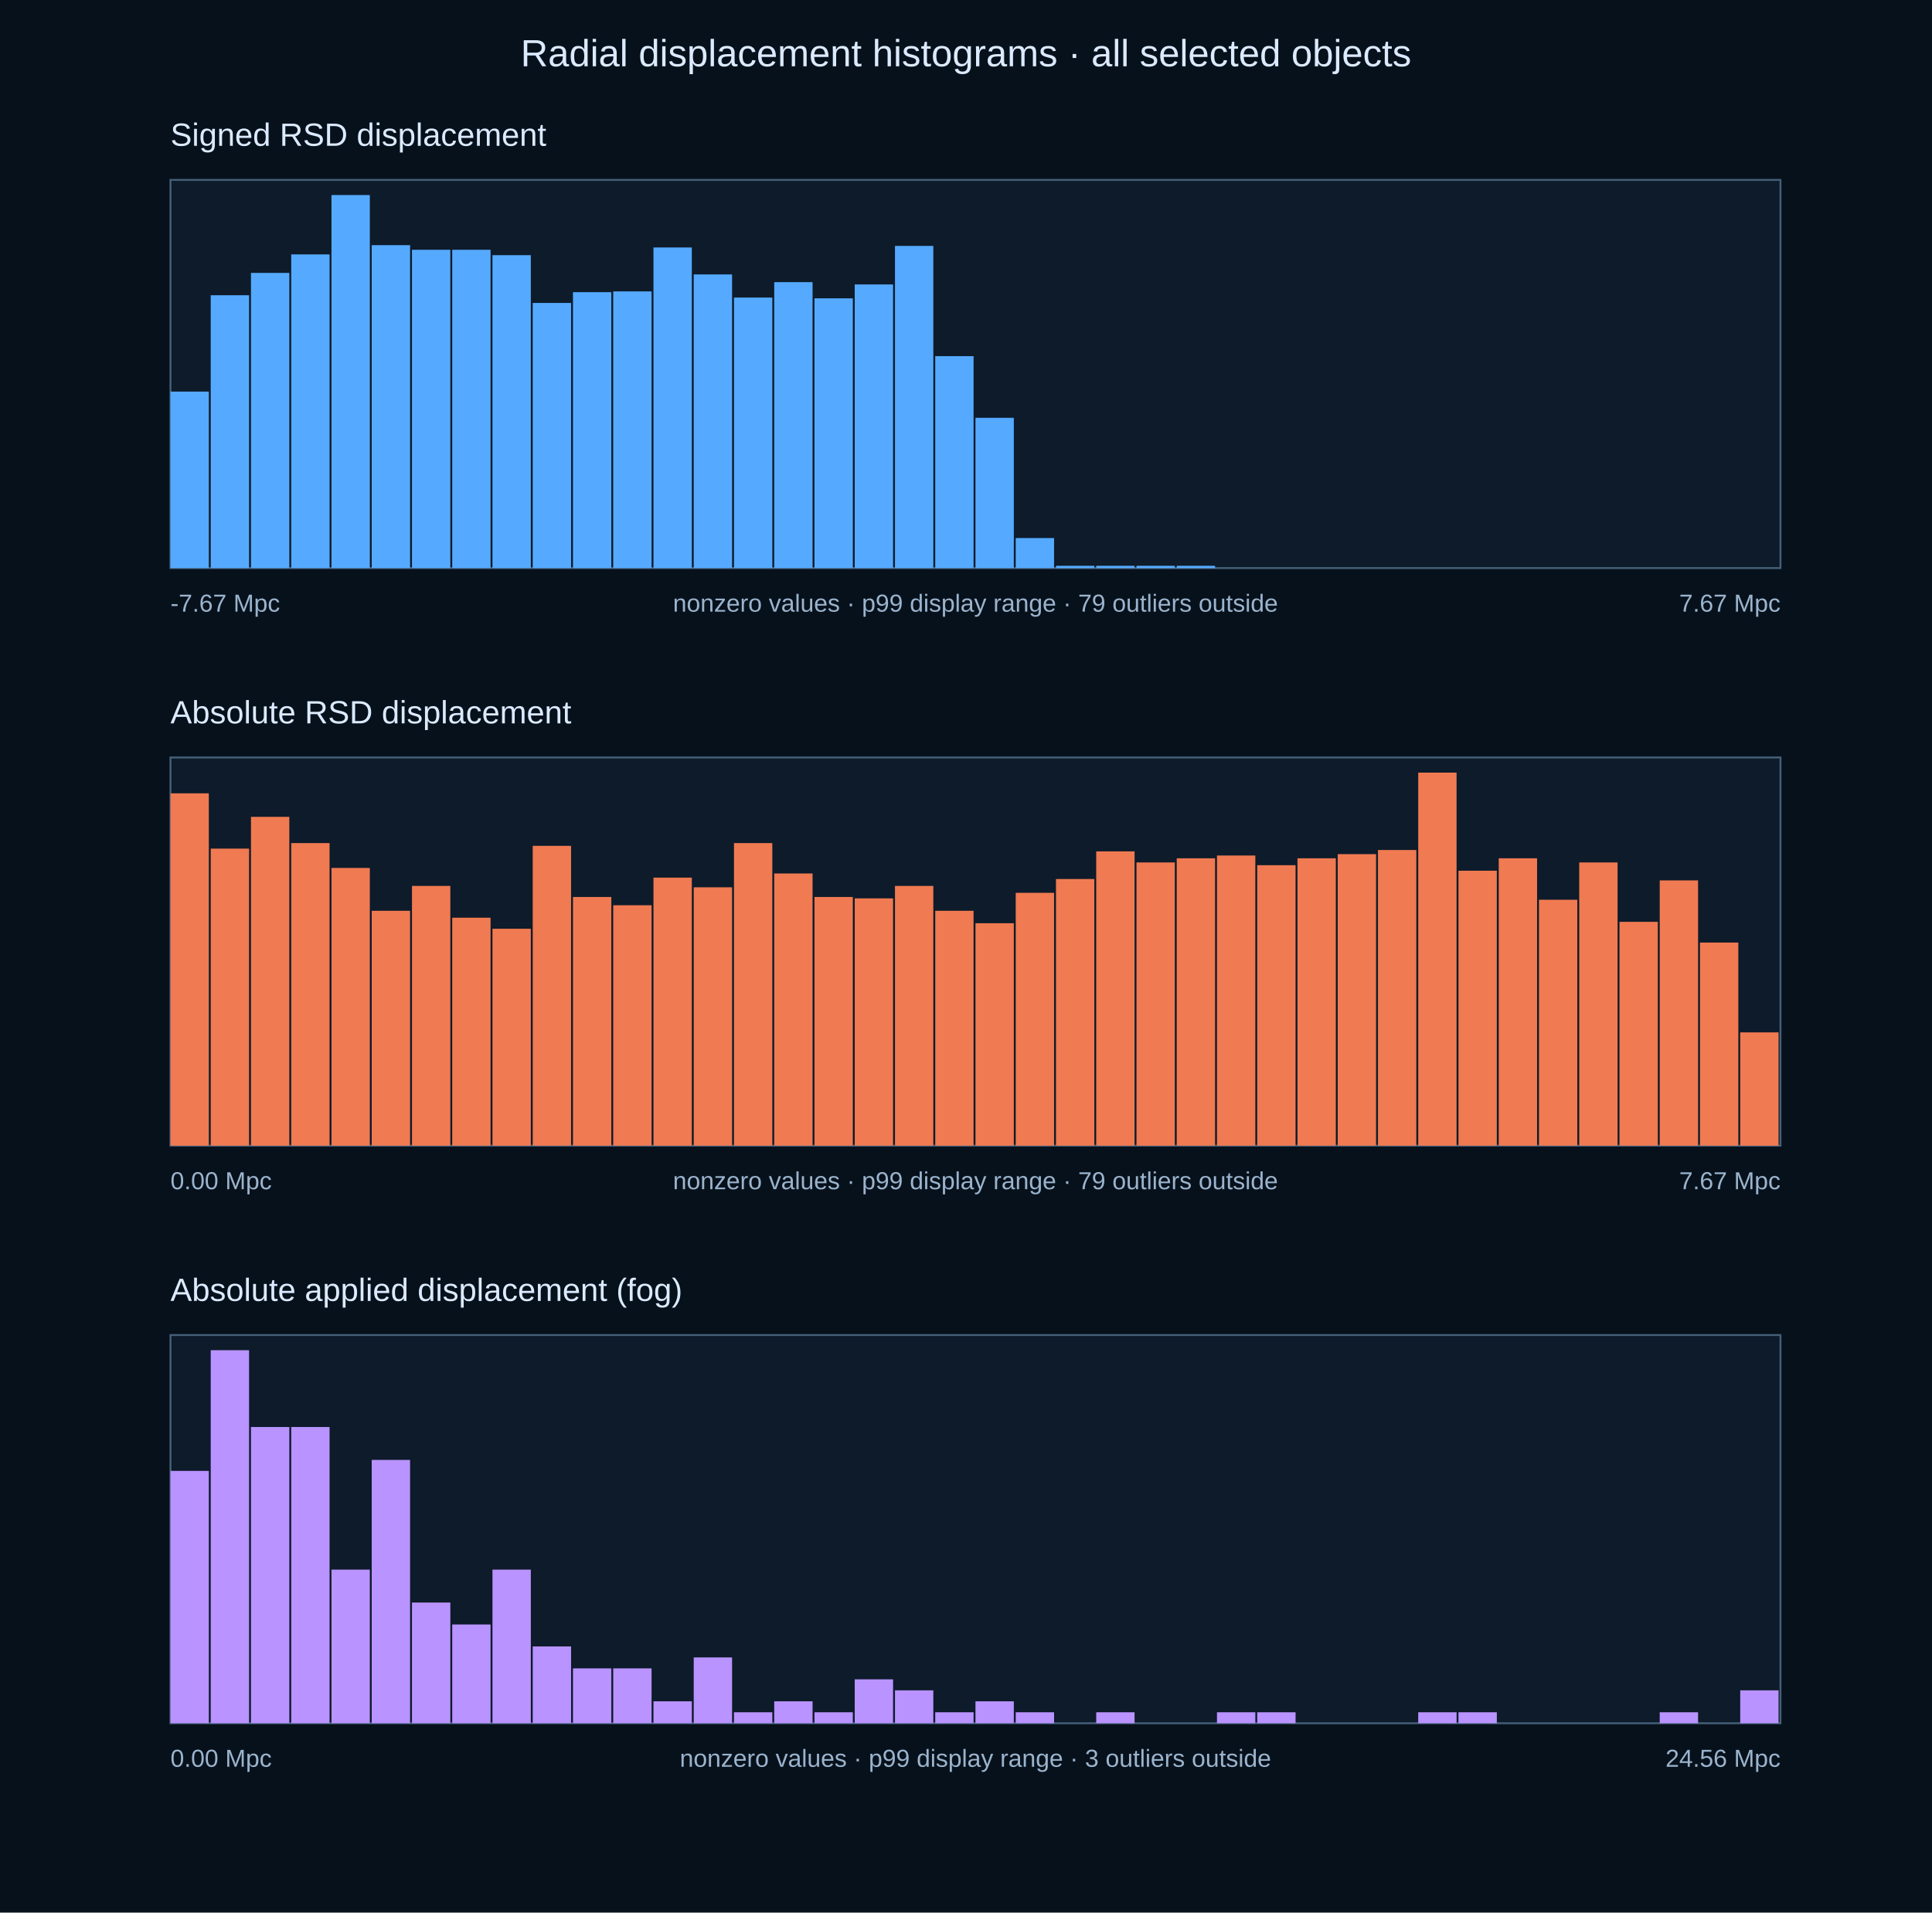
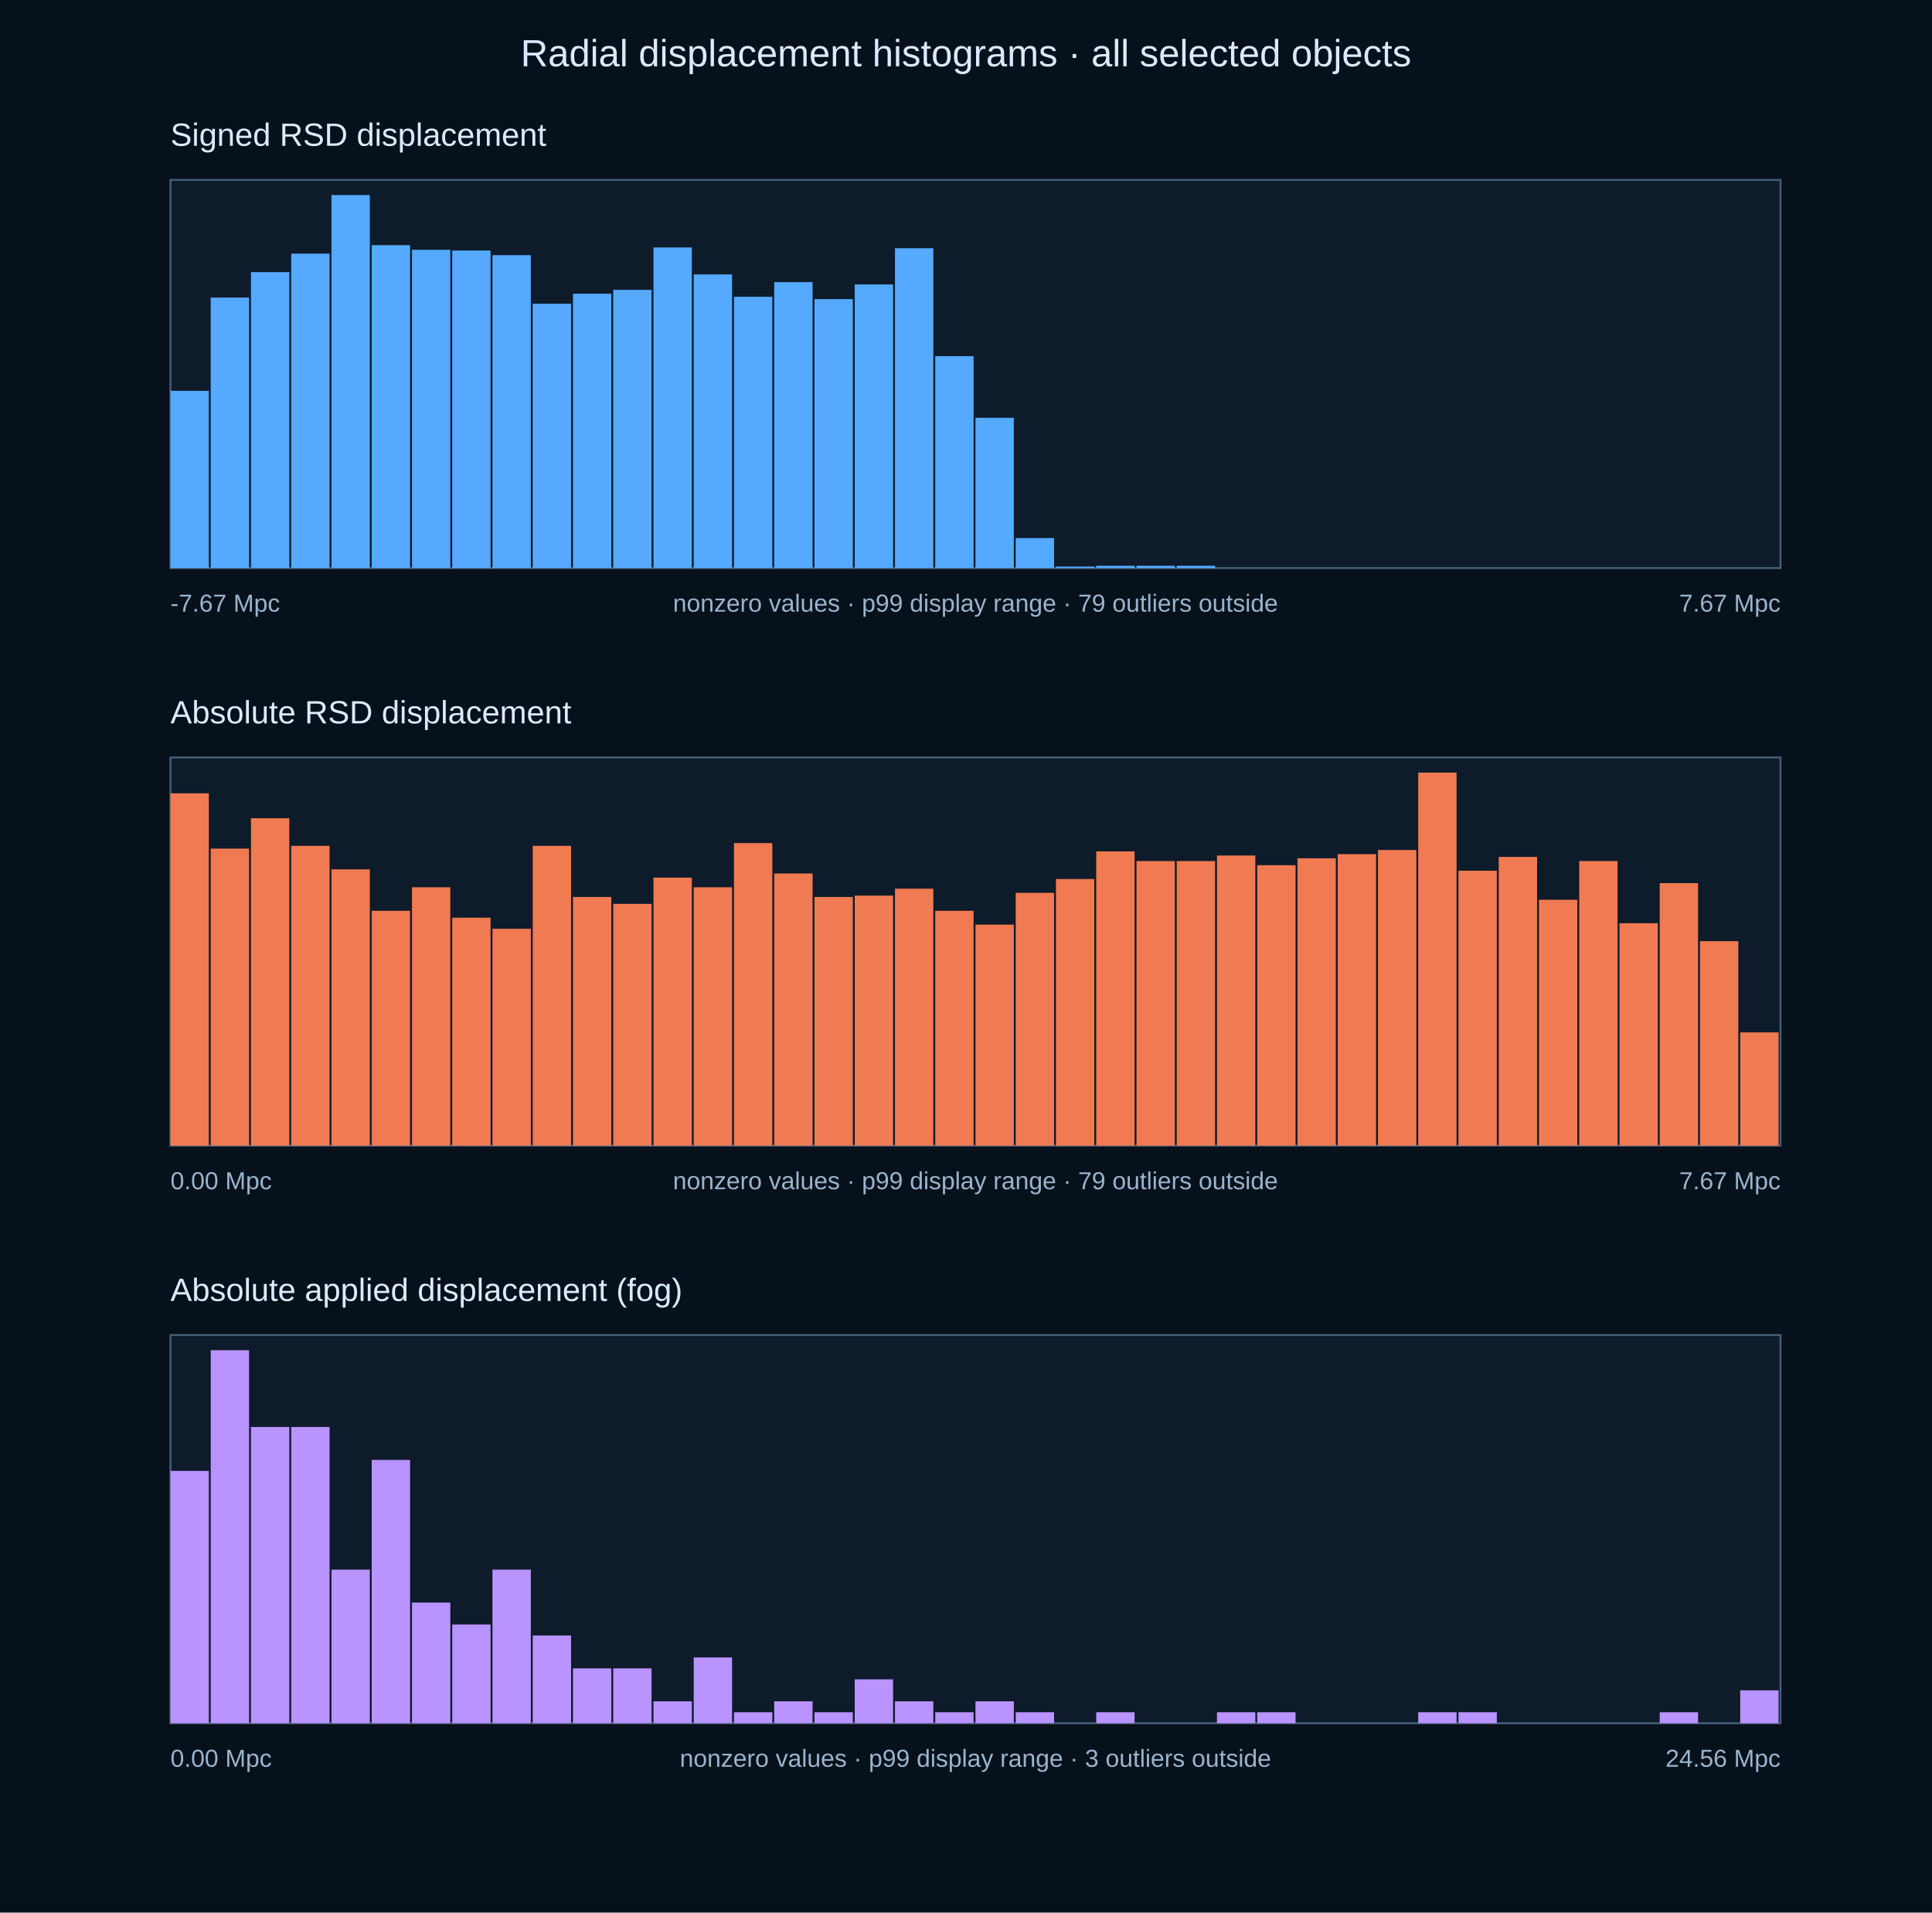
<svg xmlns="http://www.w3.org/2000/svg" viewBox="0 0 1020 1010">
  <rect width="1020" height="1010" fill="#07111c" />
  <style>text{font-family:Arial,sans-serif;fill:#dbeafe}.sub{font-size:13px;fill:#9bb4cd}</style>
  <text x="510" y="35" text-anchor="middle" font-size="20">Radial displacement histograms · all selected objects</text>
  <text x="90" y="77" font-size="17">Signed RSD displacement</text>
  <rect x="90" y="95" width="850" height="205" fill="#0d1b2a" stroke="#456079" />
-   <rect x="90.00" y="206.79" width="20.25" height="93.21" fill="#55aaff" />
-   <rect x="111.25" y="155.91" width="20.25" height="144.09" fill="#55aaff" />
-   <rect x="132.50" y="144.11" width="20.25" height="155.89" fill="#55aaff" />
-   <rect x="153.75" y="134.34" width="20.25" height="165.66" fill="#55aaff" />
+   <rect x="90.00" y="206.38" width="20.25" height="93.62" fill="#55aaff" />
+   <rect x="111.25" y="157.13" width="20.25" height="142.87" fill="#55aaff" />
+   <rect x="132.50" y="143.70" width="20.25" height="156.30" fill="#55aaff" />
+   <rect x="153.75" y="133.93" width="20.25" height="166.07" fill="#55aaff" />
  <rect x="175.00" y="103.00" width="20.25" height="197.00" fill="#55aaff" />
  <rect x="196.25" y="129.46" width="20.25" height="170.54" fill="#55aaff" />
  <rect x="217.50" y="131.90" width="20.25" height="168.10" fill="#55aaff" />
-   <rect x="238.75" y="131.90" width="20.25" height="168.10" fill="#55aaff" />
+   <rect x="238.75" y="132.31" width="20.25" height="167.69" fill="#55aaff" />
  <rect x="260.00" y="134.75" width="20.25" height="165.25" fill="#55aaff" />
-   <rect x="281.25" y="159.98" width="20.25" height="140.02" fill="#55aaff" />
-   <rect x="302.50" y="154.29" width="20.25" height="145.71" fill="#55aaff" />
-   <rect x="323.75" y="153.88" width="20.25" height="146.12" fill="#55aaff" />
+   <rect x="281.25" y="160.39" width="20.25" height="139.61" fill="#55aaff" />
+   <rect x="302.50" y="155.10" width="20.25" height="144.90" fill="#55aaff" />
+   <rect x="323.75" y="153.06" width="20.25" height="146.94" fill="#55aaff" />
  <rect x="345.00" y="130.68" width="20.25" height="169.32" fill="#55aaff" />
  <rect x="366.25" y="144.92" width="20.25" height="155.08" fill="#55aaff" />
-   <rect x="387.50" y="157.13" width="20.25" height="142.87" fill="#55aaff" />
+   <rect x="387.50" y="156.73" width="20.25" height="143.27" fill="#55aaff" />
  <rect x="408.75" y="148.99" width="20.25" height="151.01" fill="#55aaff" />
-   <rect x="430.00" y="157.54" width="20.25" height="142.46" fill="#55aaff" />
+   <rect x="430.00" y="157.95" width="20.25" height="142.05" fill="#55aaff" />
  <rect x="451.25" y="150.21" width="20.25" height="149.79" fill="#55aaff" />
-   <rect x="472.50" y="129.86" width="20.25" height="170.14" fill="#55aaff" />
+   <rect x="472.50" y="131.08" width="20.25" height="168.92" fill="#55aaff" />
  <rect x="493.75" y="188.07" width="20.25" height="111.93" fill="#55aaff" />
  <rect x="515.00" y="220.63" width="20.25" height="79.37" fill="#55aaff" />
  <rect x="536.25" y="284.13" width="20.25" height="15.87" fill="#55aaff" />
-   <rect x="557.50" y="298.78" width="20.25" height="1.22" fill="#55aaff" />
+   <rect x="557.50" y="299.19" width="20.25" height="0.81" fill="#55aaff" />
  <rect x="578.75" y="298.78" width="20.25" height="1.22" fill="#55aaff" />
  <rect x="600.00" y="298.78" width="20.25" height="1.22" fill="#55aaff" />
  <rect x="621.25" y="298.78" width="20.25" height="1.22" fill="#55aaff" />
  <rect x="642.50" y="300.00" width="20.25" height="0.00" fill="#55aaff" />
  <rect x="663.75" y="300.00" width="20.25" height="0.00" fill="#55aaff" />
  <rect x="685.00" y="300.00" width="20.25" height="0.00" fill="#55aaff" />
  <rect x="706.25" y="300.00" width="20.25" height="0.00" fill="#55aaff" />
  <rect x="727.50" y="300.00" width="20.25" height="0.00" fill="#55aaff" />
  <rect x="748.75" y="300.00" width="20.25" height="0.00" fill="#55aaff" />
  <rect x="770.00" y="300.00" width="20.25" height="0.00" fill="#55aaff" />
  <rect x="791.25" y="300.00" width="20.25" height="0.00" fill="#55aaff" />
  <rect x="812.50" y="300.00" width="20.25" height="0.00" fill="#55aaff" />
  <rect x="833.75" y="300.00" width="20.25" height="0.00" fill="#55aaff" />
  <rect x="855.00" y="300.00" width="20.25" height="0.00" fill="#55aaff" />
  <rect x="876.25" y="300.00" width="20.25" height="0.00" fill="#55aaff" />
  <rect x="897.50" y="300.00" width="20.25" height="0.00" fill="#55aaff" />
  <rect x="918.75" y="300.00" width="20.25" height="0.00" fill="#55aaff" />
  <text x="90" y="323" class="sub">-7.67 Mpc</text>
  <text x="940" y="323" text-anchor="end" class="sub">7.67 Mpc</text>
  <text x="515.0" y="323" text-anchor="middle" class="sub">nonzero values · p99 display range · 79 outliers outside</text>
  <text x="90" y="382" font-size="17">Absolute RSD displacement</text>
  <rect x="90" y="400" width="850" height="205" fill="#0d1b2a" stroke="#456079" />
  <rect x="90.00" y="418.94" width="20.25" height="186.06" fill="#f07a52" />
  <rect x="111.25" y="448.13" width="20.25" height="156.87" fill="#f07a52" />
-   <rect x="132.50" y="431.35" width="20.25" height="173.65" fill="#f07a52" />
-   <rect x="153.75" y="445.21" width="20.25" height="159.79" fill="#f07a52" />
-   <rect x="175.00" y="458.34" width="20.25" height="146.66" fill="#f07a52" />
+   <rect x="132.50" y="432.08" width="20.25" height="172.92" fill="#f07a52" />
+   <rect x="153.75" y="446.67" width="20.25" height="158.33" fill="#f07a52" />
+   <rect x="175.00" y="459.07" width="20.25" height="145.93" fill="#f07a52" />
  <rect x="196.25" y="480.96" width="20.25" height="124.04" fill="#f07a52" />
-   <rect x="217.50" y="467.83" width="20.25" height="137.17" fill="#f07a52" />
+   <rect x="217.50" y="468.56" width="20.25" height="136.44" fill="#f07a52" />
  <rect x="238.75" y="484.61" width="20.25" height="120.39" fill="#f07a52" />
  <rect x="260.00" y="490.45" width="20.25" height="114.55" fill="#f07a52" />
  <rect x="281.25" y="446.67" width="20.25" height="158.33" fill="#f07a52" />
  <rect x="302.50" y="473.67" width="20.25" height="131.33" fill="#f07a52" />
-   <rect x="323.75" y="478.04" width="20.25" height="126.96" fill="#f07a52" />
+   <rect x="323.75" y="477.31" width="20.25" height="127.69" fill="#f07a52" />
  <rect x="345.00" y="463.45" width="20.25" height="141.55" fill="#f07a52" />
  <rect x="366.25" y="468.56" width="20.25" height="136.44" fill="#f07a52" />
  <rect x="387.50" y="445.21" width="20.25" height="159.79" fill="#f07a52" />
  <rect x="408.75" y="461.26" width="20.25" height="143.74" fill="#f07a52" />
  <rect x="430.00" y="473.67" width="20.25" height="131.33" fill="#f07a52" />
-   <rect x="451.25" y="474.40" width="20.25" height="130.60" fill="#f07a52" />
-   <rect x="472.50" y="467.83" width="20.25" height="137.17" fill="#f07a52" />
+   <rect x="451.25" y="472.94" width="20.25" height="132.06" fill="#f07a52" />
+   <rect x="472.50" y="469.29" width="20.25" height="135.71" fill="#f07a52" />
  <rect x="493.75" y="480.96" width="20.25" height="124.04" fill="#f07a52" />
-   <rect x="515.00" y="487.53" width="20.25" height="117.47" fill="#f07a52" />
+   <rect x="515.00" y="488.26" width="20.25" height="116.74" fill="#f07a52" />
  <rect x="536.25" y="471.48" width="20.25" height="133.52" fill="#f07a52" />
  <rect x="557.50" y="464.18" width="20.25" height="140.82" fill="#f07a52" />
  <rect x="578.75" y="449.59" width="20.25" height="155.41" fill="#f07a52" />
-   <rect x="600.00" y="455.43" width="20.25" height="149.57" fill="#f07a52" />
-   <rect x="621.25" y="453.24" width="20.25" height="151.76" fill="#f07a52" />
+   <rect x="600.00" y="454.70" width="20.25" height="150.30" fill="#f07a52" />
+   <rect x="621.25" y="454.70" width="20.25" height="150.30" fill="#f07a52" />
  <rect x="642.50" y="451.78" width="20.25" height="153.22" fill="#f07a52" />
  <rect x="663.75" y="456.89" width="20.25" height="148.11" fill="#f07a52" />
  <rect x="685.00" y="453.24" width="20.25" height="151.76" fill="#f07a52" />
  <rect x="706.25" y="451.05" width="20.25" height="153.95" fill="#f07a52" />
  <rect x="727.50" y="448.86" width="20.25" height="156.14" fill="#f07a52" />
  <rect x="748.75" y="408.00" width="20.25" height="197.00" fill="#f07a52" />
  <rect x="770.00" y="459.80" width="20.25" height="145.20" fill="#f07a52" />
-   <rect x="791.25" y="453.24" width="20.25" height="151.76" fill="#f07a52" />
+   <rect x="791.25" y="452.51" width="20.25" height="152.49" fill="#f07a52" />
  <rect x="812.50" y="475.13" width="20.25" height="129.87" fill="#f07a52" />
-   <rect x="833.75" y="455.43" width="20.25" height="149.57" fill="#f07a52" />
-   <rect x="855.00" y="486.80" width="20.25" height="118.20" fill="#f07a52" />
-   <rect x="876.25" y="464.91" width="20.25" height="140.09" fill="#f07a52" />
-   <rect x="897.50" y="497.74" width="20.25" height="107.26" fill="#f07a52" />
+   <rect x="833.75" y="454.70" width="20.25" height="150.30" fill="#f07a52" />
+   <rect x="855.00" y="487.53" width="20.25" height="117.47" fill="#f07a52" />
+   <rect x="876.25" y="466.37" width="20.25" height="138.63" fill="#f07a52" />
+   <rect x="897.50" y="497.01" width="20.25" height="107.99" fill="#f07a52" />
  <rect x="918.75" y="545.17" width="20.25" height="59.83" fill="#f07a52" />
  <text x="90" y="628" class="sub">0.00 Mpc</text>
  <text x="940" y="628" text-anchor="end" class="sub">7.67 Mpc</text>
  <text x="515.0" y="628" text-anchor="middle" class="sub">nonzero values · p99 display range · 79 outliers outside</text>
  <text x="90" y="687" font-size="17">Absolute applied displacement (fog)</text>
  <rect x="90" y="705" width="850" height="205" fill="#0d1b2a" stroke="#456079" />
  <rect x="90.00" y="776.74" width="20.25" height="133.26" fill="#b993ff" />
  <rect x="111.25" y="713.00" width="20.25" height="197.00" fill="#b993ff" />
  <rect x="132.50" y="753.56" width="20.25" height="156.44" fill="#b993ff" />
  <rect x="153.75" y="753.56" width="20.25" height="156.44" fill="#b993ff" />
  <rect x="175.00" y="828.88" width="20.25" height="81.12" fill="#b993ff" />
  <rect x="196.25" y="770.94" width="20.25" height="139.06" fill="#b993ff" />
  <rect x="217.50" y="846.26" width="20.25" height="63.74" fill="#b993ff" />
  <rect x="238.75" y="857.85" width="20.25" height="52.15" fill="#b993ff" />
  <rect x="260.00" y="828.88" width="20.25" height="81.12" fill="#b993ff" />
-   <rect x="281.25" y="869.44" width="20.25" height="40.56" fill="#b993ff" />
+   <rect x="281.25" y="863.65" width="20.25" height="46.35" fill="#b993ff" />
  <rect x="302.50" y="881.03" width="20.25" height="28.97" fill="#b993ff" />
  <rect x="323.75" y="881.03" width="20.25" height="28.97" fill="#b993ff" />
  <rect x="345.00" y="898.41" width="20.25" height="11.59" fill="#b993ff" />
  <rect x="366.25" y="875.24" width="20.25" height="34.76" fill="#b993ff" />
  <rect x="387.50" y="904.21" width="20.25" height="5.79" fill="#b993ff" />
  <rect x="408.75" y="898.41" width="20.25" height="11.59" fill="#b993ff" />
  <rect x="430.00" y="904.21" width="20.25" height="5.79" fill="#b993ff" />
  <rect x="451.25" y="886.82" width="20.25" height="23.18" fill="#b993ff" />
-   <rect x="472.50" y="892.62" width="20.25" height="17.38" fill="#b993ff" />
+   <rect x="472.50" y="898.41" width="20.25" height="11.59" fill="#b993ff" />
  <rect x="493.75" y="904.21" width="20.25" height="5.79" fill="#b993ff" />
  <rect x="515.00" y="898.41" width="20.25" height="11.59" fill="#b993ff" />
  <rect x="536.25" y="904.21" width="20.25" height="5.79" fill="#b993ff" />
  <rect x="557.50" y="910.00" width="20.25" height="0.00" fill="#b993ff" />
  <rect x="578.75" y="904.21" width="20.25" height="5.79" fill="#b993ff" />
  <rect x="600.00" y="910.00" width="20.25" height="0.00" fill="#b993ff" />
  <rect x="621.25" y="910.00" width="20.25" height="0.00" fill="#b993ff" />
  <rect x="642.50" y="904.21" width="20.25" height="5.79" fill="#b993ff" />
  <rect x="663.75" y="904.21" width="20.25" height="5.79" fill="#b993ff" />
  <rect x="685.00" y="910.00" width="20.25" height="0.00" fill="#b993ff" />
  <rect x="706.25" y="910.00" width="20.25" height="0.00" fill="#b993ff" />
  <rect x="727.50" y="910.00" width="20.25" height="0.00" fill="#b993ff" />
  <rect x="748.75" y="904.21" width="20.25" height="5.79" fill="#b993ff" />
  <rect x="770.00" y="904.21" width="20.25" height="5.79" fill="#b993ff" />
  <rect x="791.25" y="910.00" width="20.25" height="0.00" fill="#b993ff" />
  <rect x="812.50" y="910.00" width="20.25" height="0.00" fill="#b993ff" />
  <rect x="833.75" y="910.00" width="20.25" height="0.00" fill="#b993ff" />
  <rect x="855.00" y="910.00" width="20.25" height="0.00" fill="#b993ff" />
  <rect x="876.25" y="904.21" width="20.25" height="5.79" fill="#b993ff" />
  <rect x="897.50" y="910.00" width="20.25" height="0.00" fill="#b993ff" />
  <rect x="918.75" y="892.62" width="20.25" height="17.38" fill="#b993ff" />
  <text x="90" y="933" class="sub">0.00 Mpc</text>
  <text x="940" y="933" text-anchor="end" class="sub">24.56 Mpc</text>
  <text x="515.0" y="933" text-anchor="middle" class="sub">nonzero values · p99 display range · 3 outliers outside</text>
</svg>
